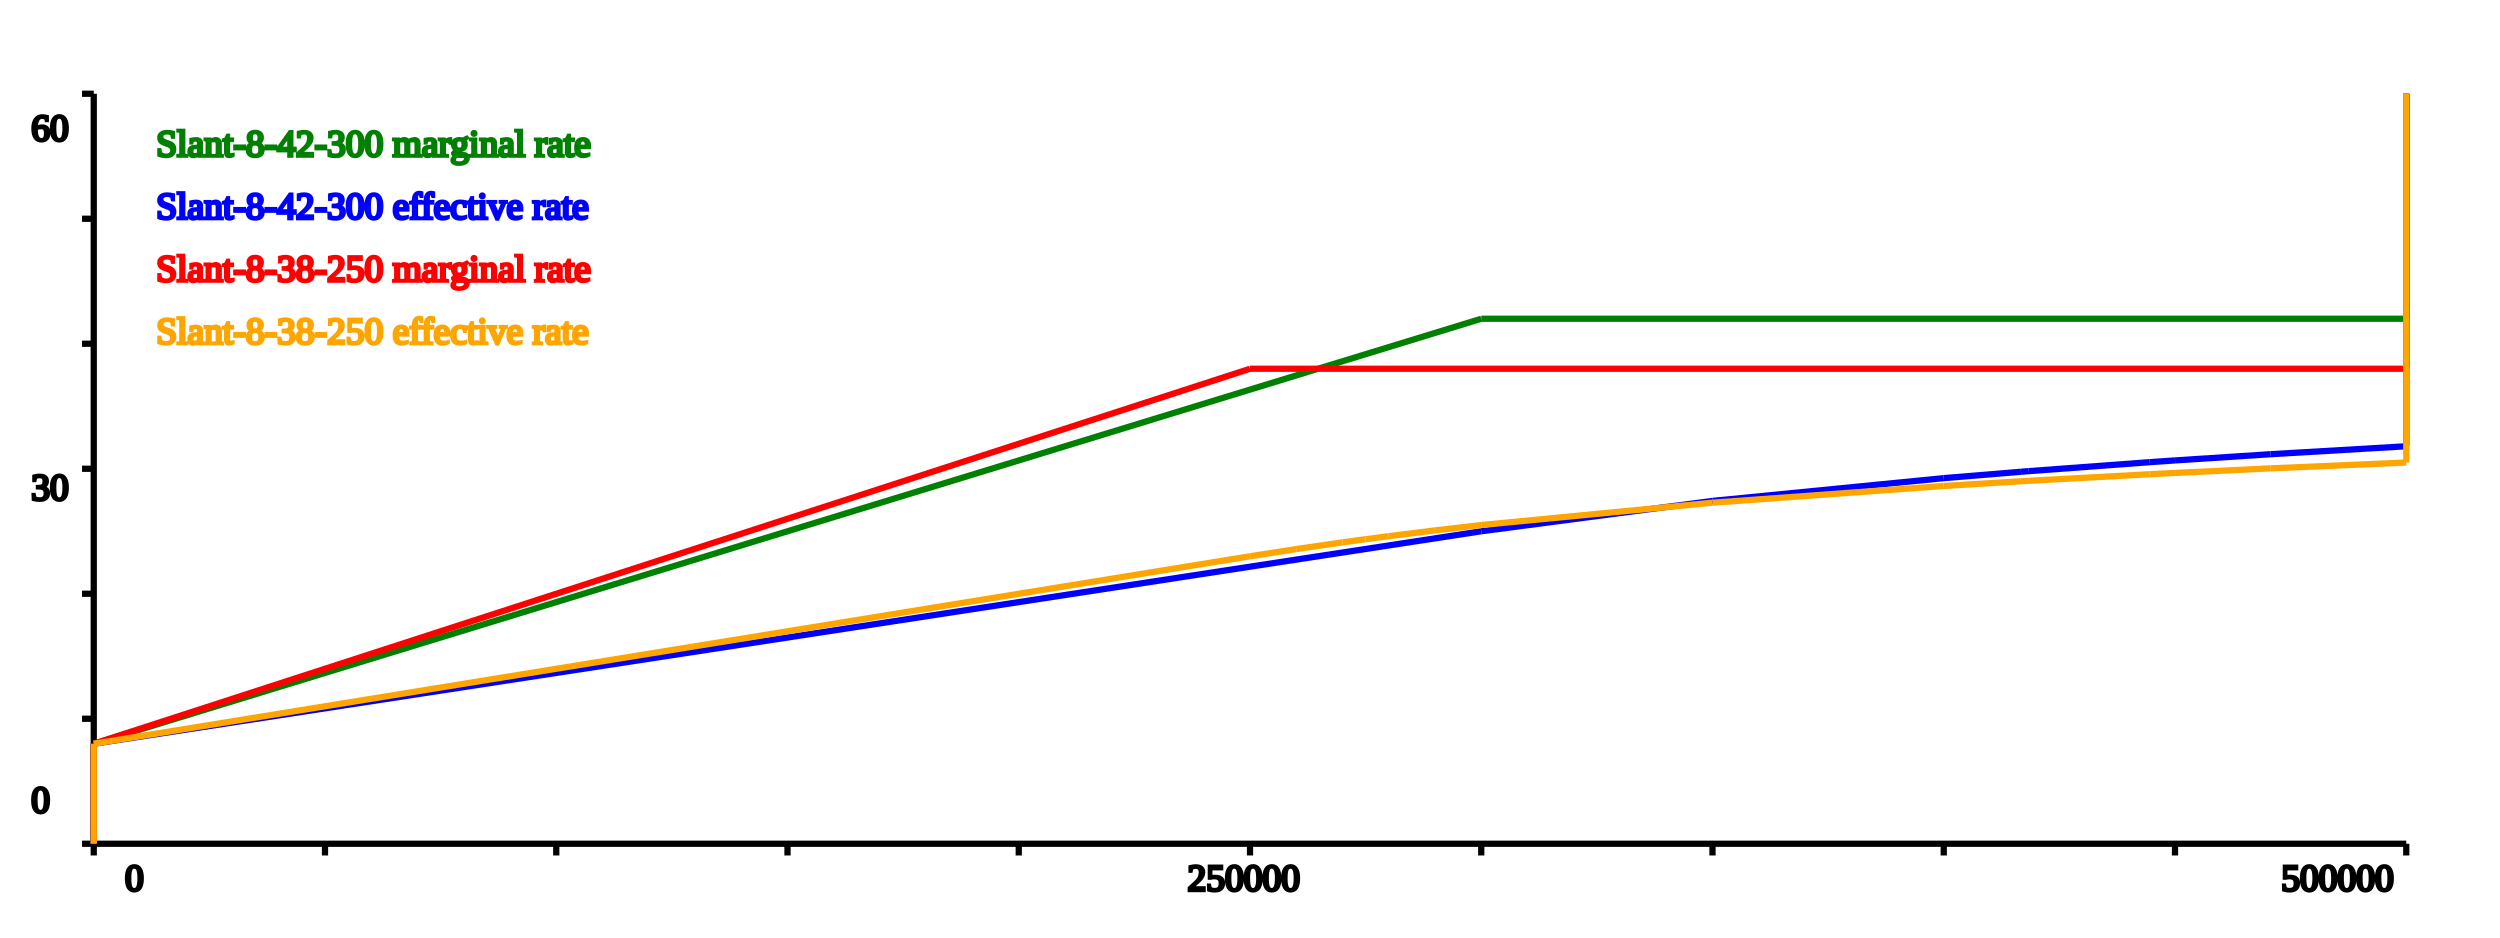
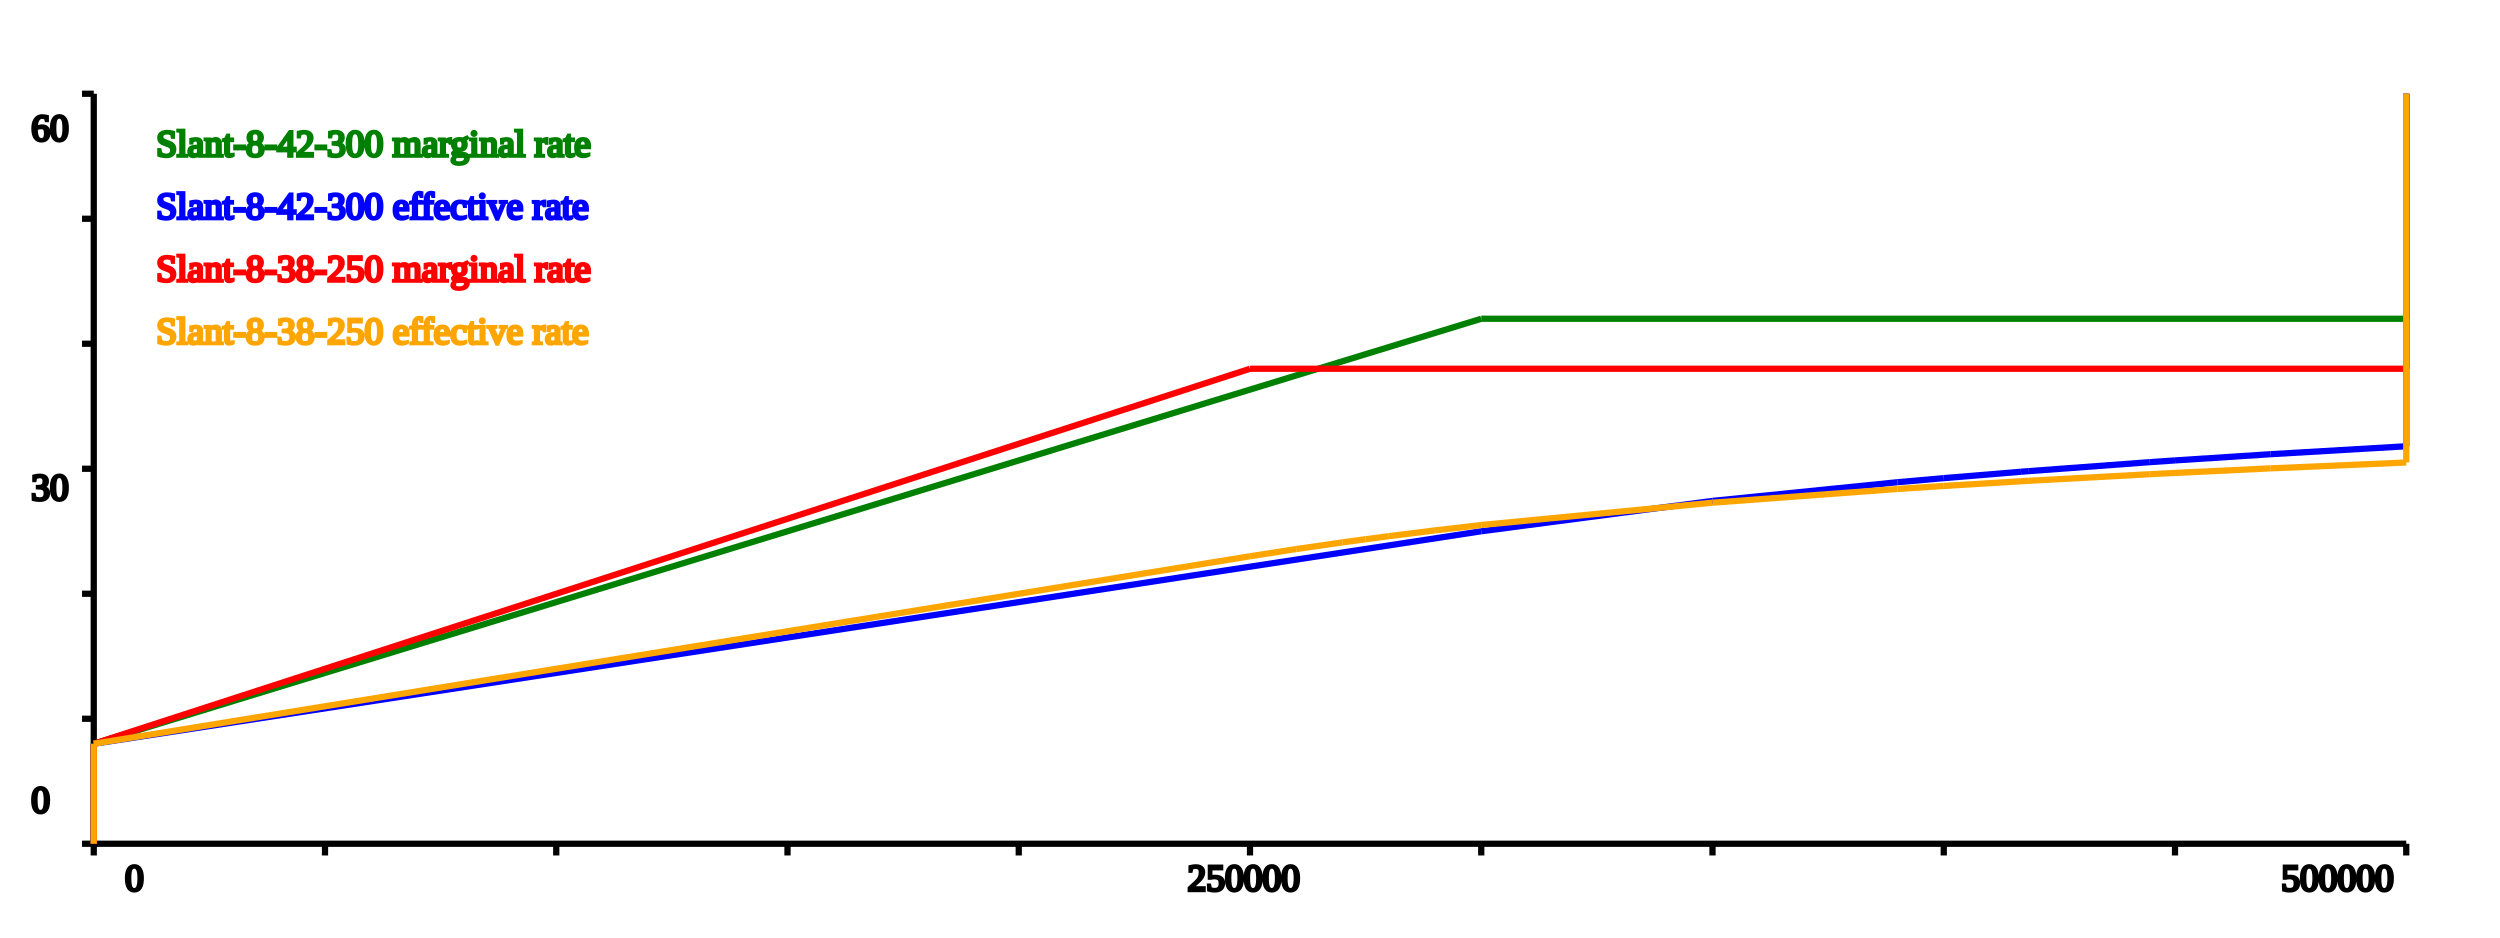
<svg xmlns="http://www.w3.org/2000/svg" height="300" width="800">
-   <g id="n9947468">
-     <g id="axis0893795" />
-     <g id="axisn5139658">
+   <g id="n3289514">
+     <g id="axis7184158" />
+     <g id="axisn0530847">
      <line style="stroke: black; stroke-width: 2" x1="30" x2="770" y1="270" y2="270" />
      <line style="stroke: black; stroke-width: 2" x1="30" x2="30" y1="30" y2="270" />
      <line style="stroke: black; stroke-width: 2" x1="30" x2="30" y1="270" y2="273.75" />
      <text transform="rotate(90,30,277.5)" x="30" y="277.5" />
      <text transform="rotate(90,29.99926,277.5)" x="29.999" y="277.5" />
      <line style="stroke: black; stroke-width: 2" x1="104" x2="104" y1="270" y2="273.75" />
      <text transform="rotate(90,104,277.5)" x="104" y="277.5" />
      <text transform="rotate(90,103.9993,277.5)" x="103.999" y="277.5" />
      <line style="stroke: black; stroke-width: 2" x1="178" x2="178" y1="270" y2="273.75" />
      <text transform="rotate(90,178,277.5)" x="178" y="277.5" />
      <text transform="rotate(90,177.9993,277.5)" x="177.999" y="277.5" />
      <line style="stroke: black; stroke-width: 2" x1="252" x2="252" y1="270" y2="273.75" />
      <text transform="rotate(90,252,277.5)" x="252" y="277.5" />
      <text transform="rotate(90,251.9993,277.5)" x="251.999" y="277.5" />
      <line style="stroke: black; stroke-width: 2" x1="326" x2="326" y1="270" y2="273.75" />
      <text transform="rotate(90,326,277.5)" x="326" y="277.5" />
      <text transform="rotate(90,325.9993,277.5)" x="325.999" y="277.5" />
      <line style="stroke: black; stroke-width: 2" x1="400" x2="400" y1="270" y2="273.75" />
      <text transform="rotate(90,400,277.5)" x="400" y="277.5" />
      <text transform="rotate(90,399.9993,277.5)" x="399.999" y="277.5" />
      <line style="stroke: black; stroke-width: 2" x1="474" x2="474" y1="270" y2="273.75" />
      <text transform="rotate(90,474,277.5)" x="474" y="277.5" />
      <text transform="rotate(90,473.9993,277.5)" x="473.999" y="277.5" />
      <line style="stroke: black; stroke-width: 2" x1="548" x2="548" y1="270" y2="273.75" />
      <text transform="rotate(90,548,277.5)" x="548" y="277.5" />
      <text transform="rotate(90,547.9993,277.5)" x="547.999" y="277.5" />
      <line style="stroke: black; stroke-width: 2" x1="622" x2="622" y1="270" y2="273.75" />
      <text transform="rotate(90,622,277.5)" x="622" y="277.5" />
      <text transform="rotate(90,621.9993,277.5)" x="621.999" y="277.5" />
      <line style="stroke: black; stroke-width: 2" x1="696" x2="696" y1="270" y2="273.75" />
      <text transform="rotate(90,696,277.5)" x="696" y="277.5" />
      <text transform="rotate(90,695.9993,277.5)" x="695.999" y="277.5" />
      <line style="stroke: black; stroke-width: 2" x1="770" x2="770" y1="270" y2="273.75" />
      <text transform="rotate(90,770,277.5)" x="770" y="277.5" />
      <text transform="rotate(90,769.9993,277.5)" x="769.999" y="277.5" />
      <line style="stroke: black; stroke-width: 2" x1="30" x2="26.25" y1="270" y2="270" />
      <text x="0" y="270" />
      <text x="29.999" y="270" />
      <line style="stroke: black; stroke-width: 2" x1="30" x2="26.25" y1="230" y2="230" />
      <text x="0" y="230" />
      <text x="30.014" y="230" />
      <line style="stroke: black; stroke-width: 2" x1="30" x2="26.25" y1="190" y2="190" />
      <text x="0" y="190" />
      <text x="30.029" y="190" />
      <line style="stroke: black; stroke-width: 2" x1="30" x2="26.25" y1="150" y2="150" />
      <text x="0" y="150" />
      <text x="30.044" y="150" />
      <line style="stroke: black; stroke-width: 2" x1="30" x2="26.25" y1="110" y2="110" />
      <text x="0" y="110" />
      <text x="30.058" y="110" />
      <line style="stroke: black; stroke-width: 2" x1="30" x2="26.25" y1="70" y2="70" />
      <text x="0" y="70" />
      <text x="30.073" y="70" />
      <line style="stroke: black; stroke-width: 2" x1="30" x2="26.25" y1="30" y2="30" />
      <text x="0" y="30" />
      <text x="30.088" y="30" />
    </g>
  </g>
  <text fill="black" stroke="black" x="40" y="285">0</text>
  <text fill="black" stroke="black" x="380" y="285">250000</text>
  <text fill="black" stroke="black" x="730" y="285">500000</text>
  <text fill="black" stroke="black" x="10" y="260">0</text>
  <text fill="black" stroke="black" x="10" y="160">30</text>
  <text fill="black" stroke="black" x="10" y="45">60</text>
-   <g id="n8629385">
-     <g id="line9339361" />
-     <g id="linen0978555">
+   <g id="n1859265">
+     <g id="line7331125" />
+     <g id="linen7226964">
      <line style="fill: green; stroke: green; stroke-width: 2" x1="30" x2="30" y1="270" y2="238" />
      <line style="fill: green; stroke: green; stroke-width: 2" x1="30" x2="474" y1="238" y2="102" />
      <line style="fill: green; stroke: green; stroke-width: 2" x1="474" x2="770" y1="102" y2="102" />
      <line style="fill: green; stroke: green; stroke-width: 2" x1="770" x2="770" y1="102" y2="30" />
    </g>
  </g>
  <text fill="green" stroke="green" x="50" y="50">Slant-8-42-300 marginal rate</text>
-   <g id="n7805160">
-     <g id="line1149512" />
-     <g id="linen7275916">
+   <g id="n9255802">
+     <g id="line0286024" />
+     <g id="linen9062822">
      <line style="fill: blue; stroke: blue; stroke-width: 2" x1="30" x2="30" y1="270" y2="238" />
      <line style="fill: blue; stroke: blue; stroke-width: 2" x1="30" x2="474" y1="238" y2="170" />
      <line style="fill: blue; stroke: blue; stroke-width: 2" x1="474" x2="548" y1="170" y2="160.286" />
-       <line style="fill: blue; stroke: blue; stroke-width: 2" x1="548" x2="622" y1="160.286" y2="153" />
+       <line style="fill: blue; stroke: blue; stroke-width: 2" x1="548" x2="607.2" y1="160.286" y2="154.308" />
+       <line style="fill: blue; stroke: blue; stroke-width: 2" x1="607.2" x2="622" y1="154.308" y2="153" />
      <line style="fill: blue; stroke: blue; stroke-width: 2" x1="622" x2="646.716" y1="153" y2="150.956" />
      <line style="fill: blue; stroke: blue; stroke-width: 2" x1="646.716" x2="649.232" y1="150.956" y2="150.757" />
      <line style="fill: blue; stroke: blue; stroke-width: 2" x1="649.232" x2="687.934" y1="150.757" y2="147.889" />
      <line style="fill: blue; stroke: blue; stroke-width: 2" x1="687.934" x2="696" y1="147.889" y2="147.333" />
      <line style="fill: blue; stroke: blue; stroke-width: 2" x1="696" x2="726.636" y1="147.333" y2="145.34" />
      <line style="fill: blue; stroke: blue; stroke-width: 2" x1="726.636" x2="770" y1="145.34" y2="142.8" />
      <line style="fill: blue; stroke: blue; stroke-width: 2" x1="770" x2="770" y1="142.8" y2="30" />
    </g>
  </g>
  <text fill="blue" stroke="blue" x="50" y="70">Slant-8-42-300 effective rate</text>
-   <g id="n8482389">
-     <g id="line8106770" />
-     <g id="linen0858241">
+   <g id="n0335727">
+     <g id="line3057263" />
+     <g id="linen4241740">
      <line style="fill: red; stroke: red; stroke-width: 2" x1="30" x2="30" y1="270" y2="238" />
      <line style="fill: red; stroke: red; stroke-width: 2" x1="30" x2="400" y1="238" y2="118" />
      <line style="fill: red; stroke: red; stroke-width: 2" x1="400" x2="770" y1="118" y2="118" />
      <line style="fill: red; stroke: red; stroke-width: 2" x1="770" x2="770" y1="118" y2="30" />
    </g>
  </g>
  <text fill="red" stroke="red" x="50" y="90">Slant-8-38-250 marginal rate</text>
-   <g id="n5206703">
-     <g id="line8954349" />
-     <g id="linen2818348">
+   <g id="n5223107">
+     <g id="line1055767" />
+     <g id="linen1771538">
      <line style="fill: orange; stroke: orange; stroke-width: 2" x1="30" x2="30" y1="270" y2="238" />
      <line style="fill: orange; stroke: orange; stroke-width: 2" x1="30" x2="400" y1="238" y2="178" />
      <line style="fill: orange; stroke: orange; stroke-width: 2" x1="400" x2="414.8" y1="178" y2="175.692" />
      <line style="fill: orange; stroke: orange; stroke-width: 2" x1="414.8" x2="429.6" y1="175.692" y2="173.556" />
      <line style="fill: orange; stroke: orange; stroke-width: 2" x1="429.6" x2="437" y1="173.556" y2="172.545" />
      <line style="fill: orange; stroke: orange; stroke-width: 2" x1="437" x2="444.4" y1="172.545" y2="171.571" />
      <line style="fill: orange; stroke: orange; stroke-width: 2" x1="444.4" x2="459.2" y1="171.571" y2="169.724" />
      <line style="fill: orange; stroke: orange; stroke-width: 2" x1="459.2" x2="474" y1="169.724" y2="168" />
      <line style="fill: orange; stroke: orange; stroke-width: 2" x1="474" x2="548" y1="168" y2="160.857" />
-       <line style="fill: orange; stroke: orange; stroke-width: 2" x1="548" x2="622" y1="160.857" y2="155.5" />
+       <line style="fill: orange; stroke: orange; stroke-width: 2" x1="548" x2="607.2" y1="160.857" y2="156.462" />
+       <line style="fill: orange; stroke: orange; stroke-width: 2" x1="607.2" x2="622" y1="156.462" y2="155.5" />
      <line style="fill: orange; stroke: orange; stroke-width: 2" x1="622" x2="646.716" y1="155.5" y2="153.997" />
      <line style="fill: orange; stroke: orange; stroke-width: 2" x1="646.716" x2="649.232" y1="153.997" y2="153.851" />
      <line style="fill: orange; stroke: orange; stroke-width: 2" x1="649.232" x2="687.934" y1="153.851" y2="151.742" />
      <line style="fill: orange; stroke: orange; stroke-width: 2" x1="687.934" x2="696" y1="151.742" y2="151.333" />
      <line style="fill: orange; stroke: orange; stroke-width: 2" x1="696" x2="726.636" y1="151.333" y2="149.867" />
      <line style="fill: orange; stroke: orange; stroke-width: 2" x1="726.636" x2="770" y1="149.867" y2="148" />
      <line style="fill: orange; stroke: orange; stroke-width: 2" x1="770" x2="770" y1="148" y2="30" />
    </g>
  </g>
  <text fill="orange" stroke="orange" x="50" y="110">Slant-8-38-250 effective rate</text>
</svg>
